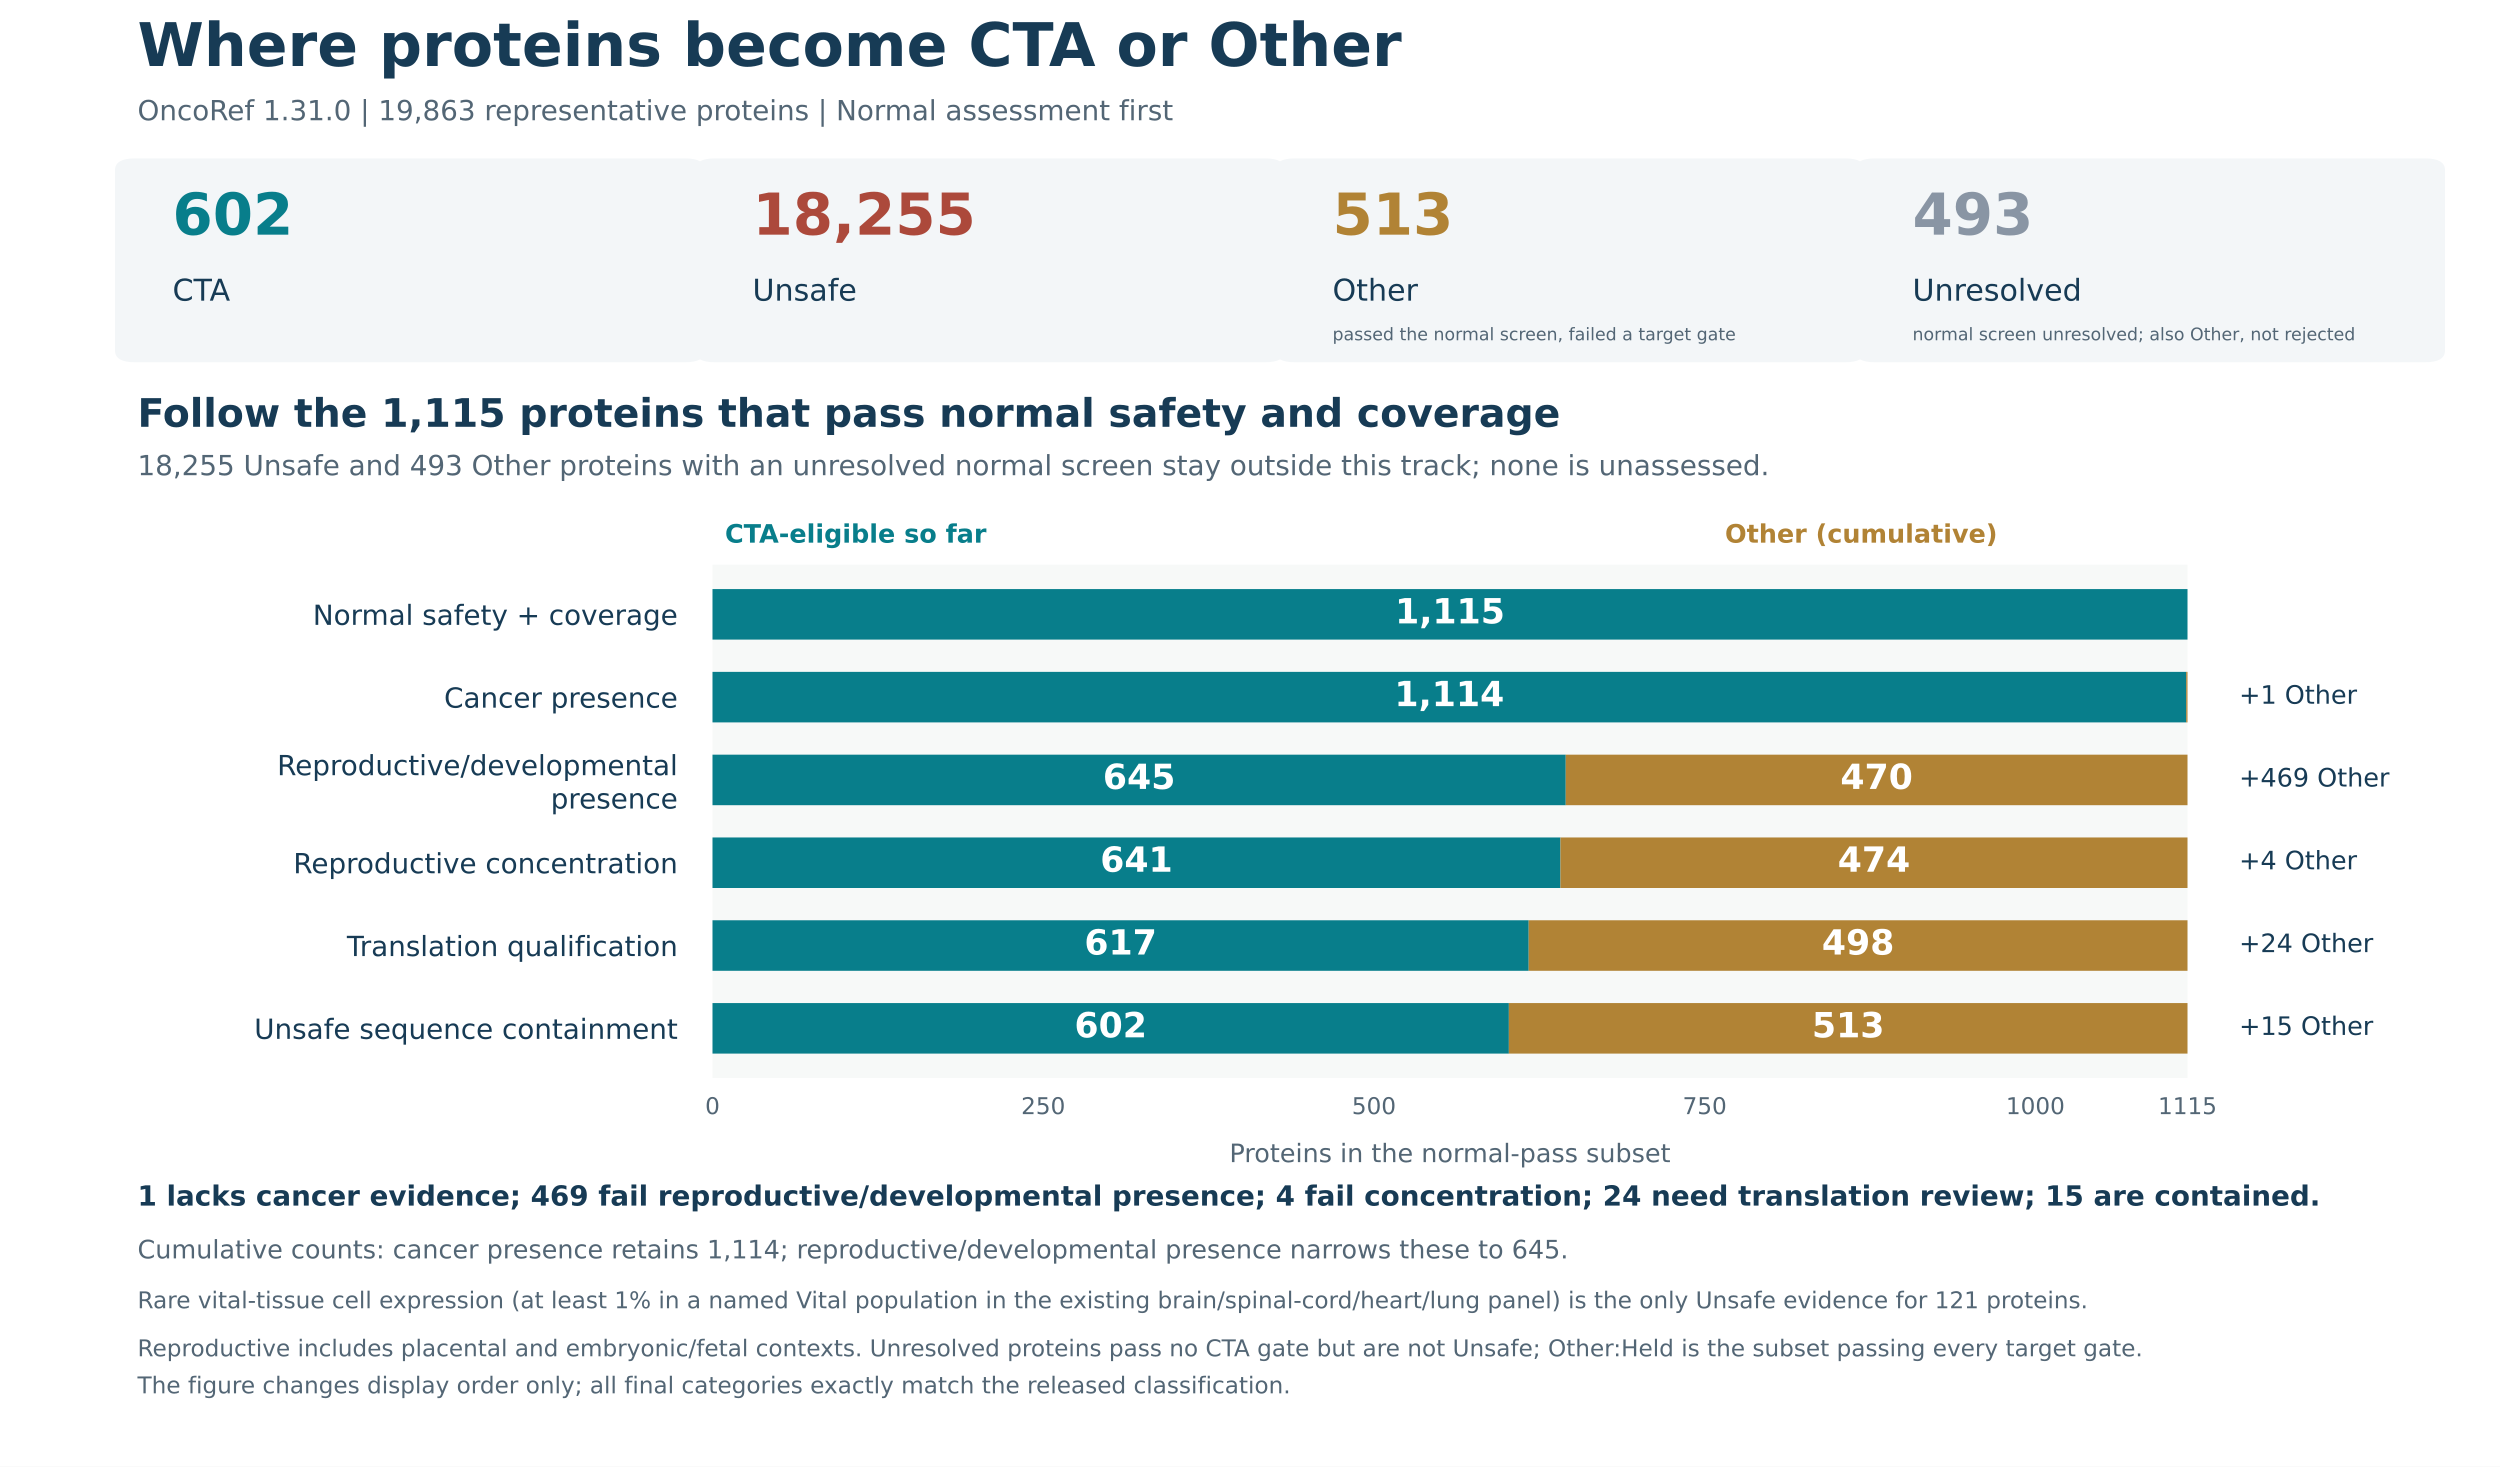
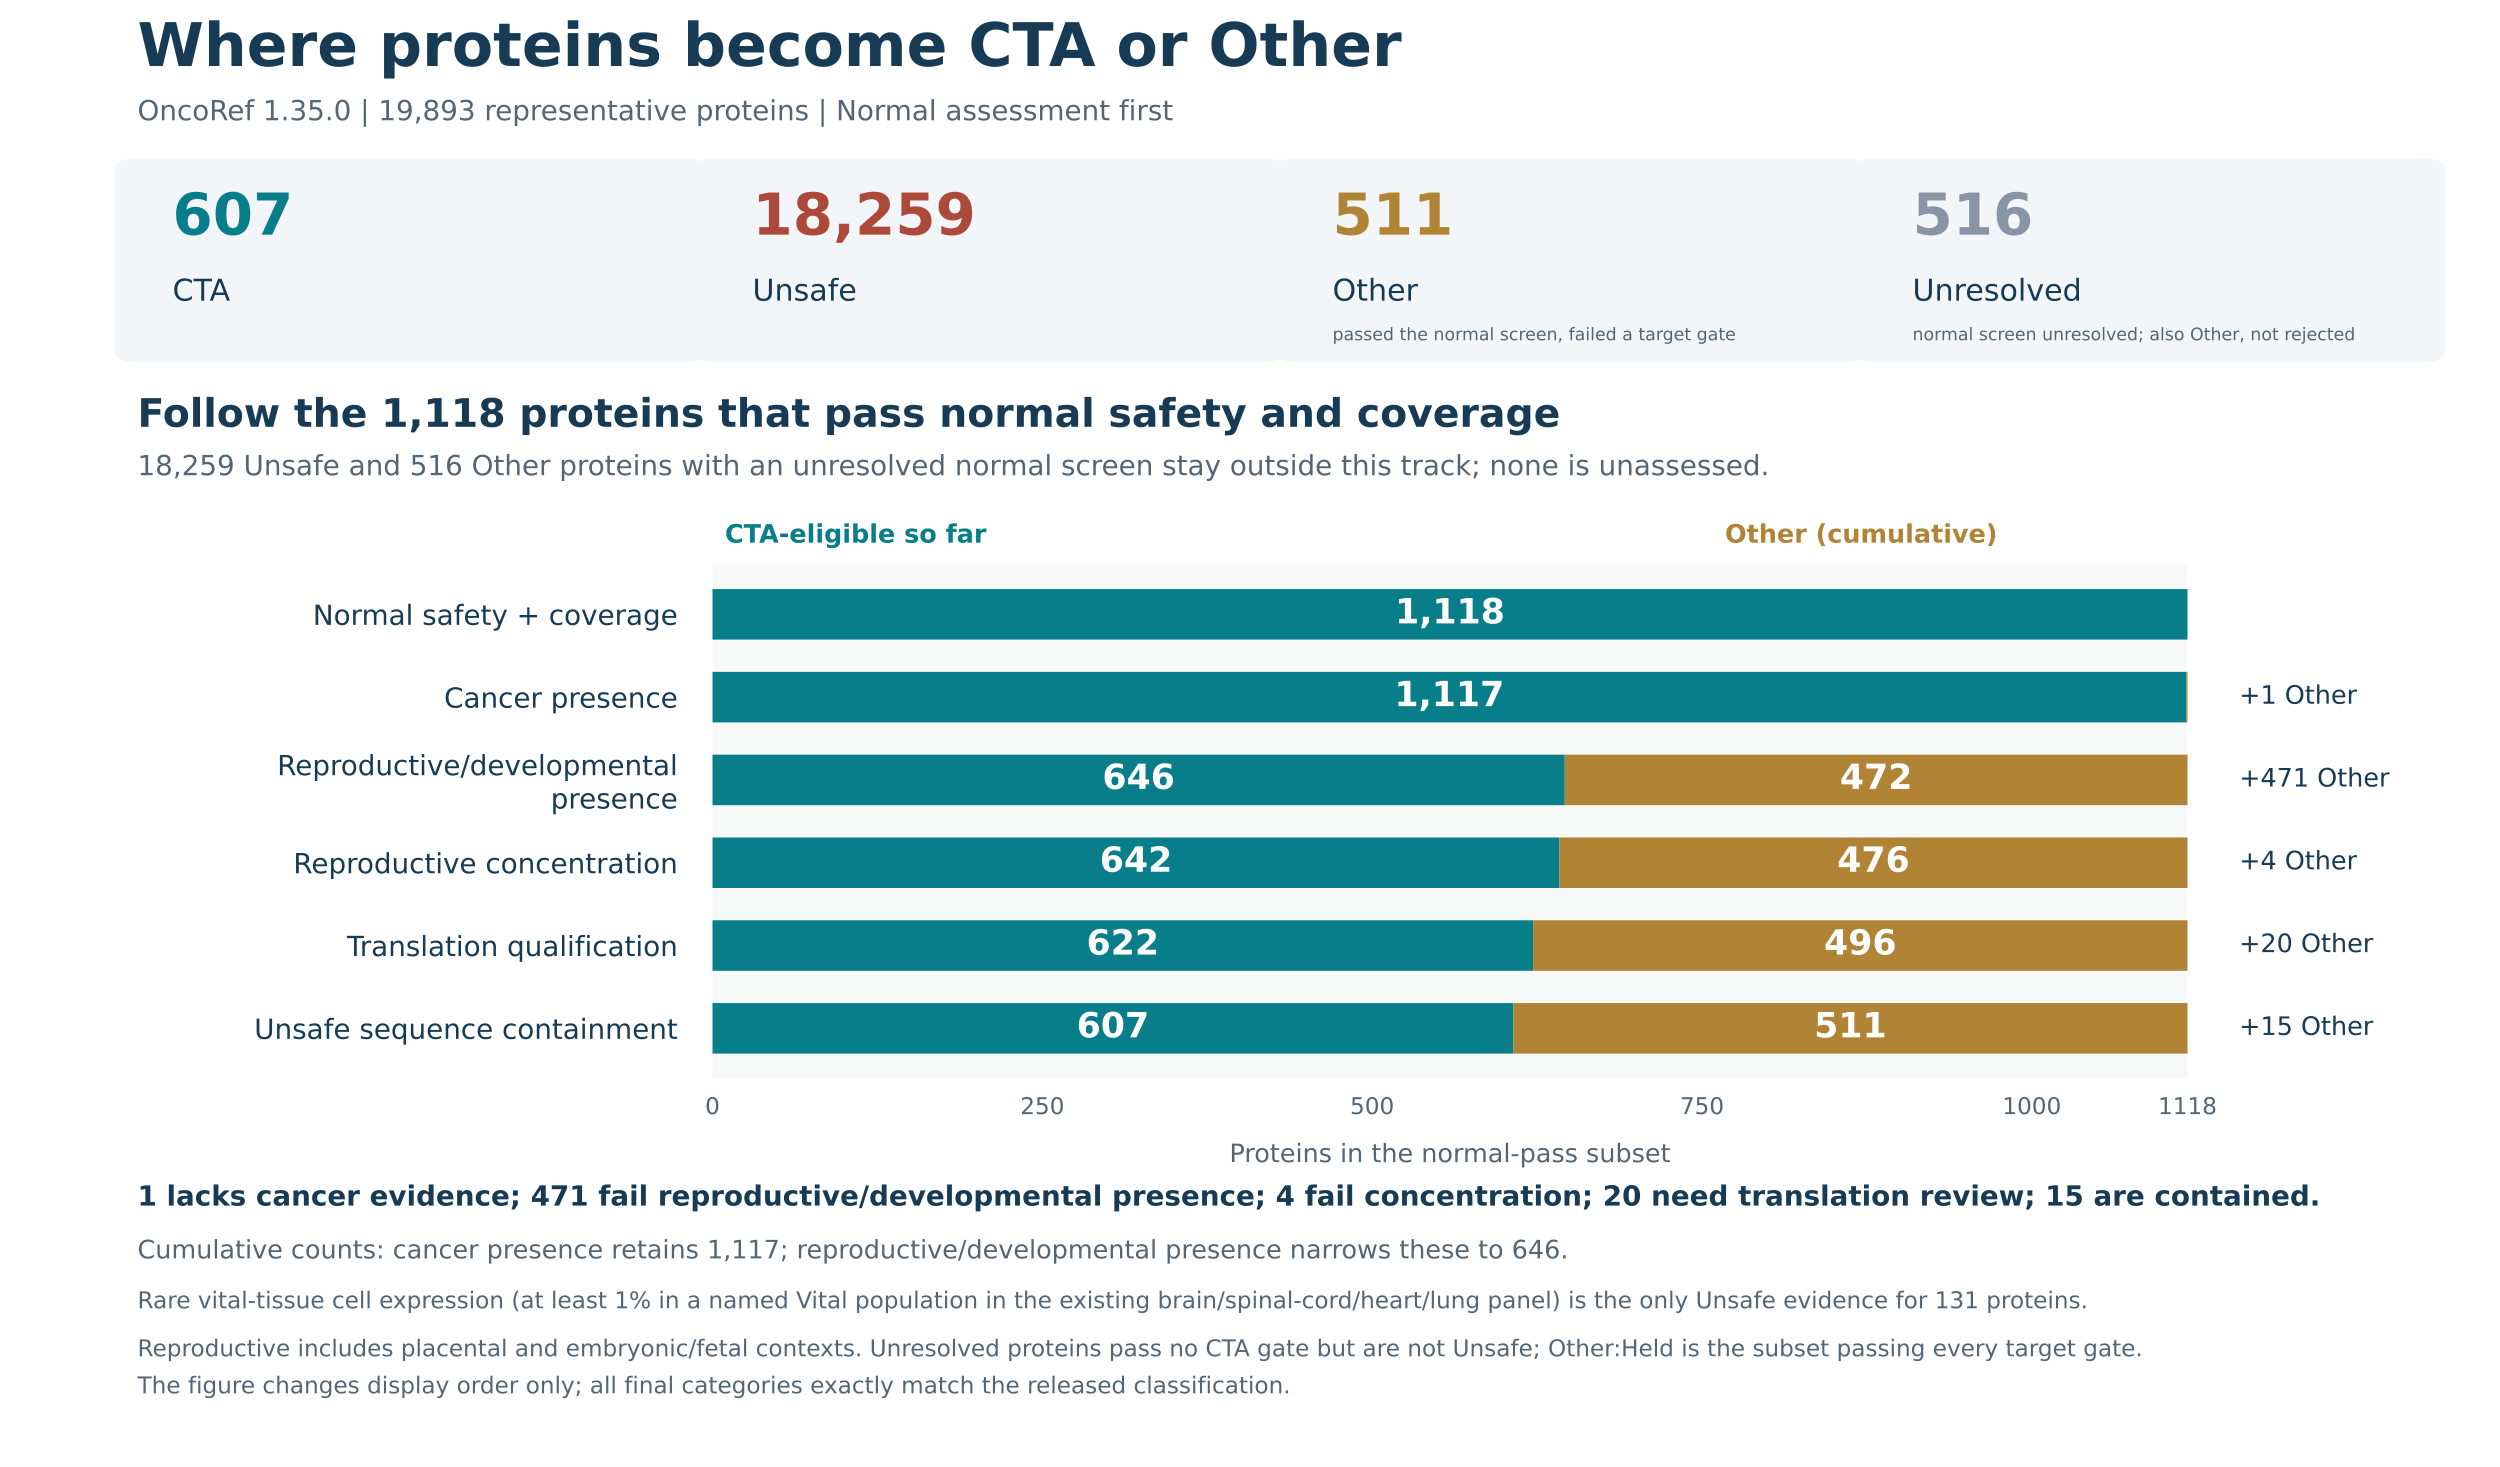
<svg xmlns="http://www.w3.org/2000/svg" width="1080pt" height="633.6pt" viewBox="0 0 1080 633.6" version="1.1">
  <defs>
    <style type="text/css">*{stroke-linejoin: round; stroke-linecap: butt}</style>
  </defs>
  <g id="figure_1">
    <g id="patch_1">
      <path d="M 0 633.6  L 1080 633.6  L 1080 0  L 0 0  z " style="fill: #ffffff" />
    </g>
    <g id="axes_1">
      <g id="patch_2">
        <path d="M 307.8 465.696  L 945 465.696  L 945 243.936  L 307.8 243.936  z " style="fill: #f7f9f8" />
      </g>
      <g id="patch_3">
        <path d="M 307.8 254.487  L 945 254.487  L 945 276.306  L 307.8 276.306  z " clip-path="url(#p9fcbca50c5)" style="fill: #087e8b" />
      </g>
      <g id="patch_4">
-         <path d="M 307.8 290.255  L 944.429 290.255  L 944.429 312.074  L 307.8 312.074  z " clip-path="url(#p9fcbca50c5)" style="fill: #087e8b" />
+         <path d="M 307.8 290.255  L 944.43 290.255  L 944.43 312.074  L 307.8 312.074  z " clip-path="url(#p9fcbca50c5)" style="fill: #087e8b" />
      </g>
      <g id="patch_5">
-         <path d="M 307.8 326.023  L 676.404 326.023  L 676.404 347.841  L 307.8 347.841  z " clip-path="url(#p9fcbca50c5)" style="fill: #087e8b" />
+         <path d="M 307.8 326.023  L 675.985 326.023  L 675.985 347.841  L 307.8 347.841  z " clip-path="url(#p9fcbca50c5)" style="fill: #087e8b" />
      </g>
      <g id="patch_6">
-         <path d="M 307.8 361.791  L 674.119 361.791  L 674.119 383.609  L 307.8 383.609  z " clip-path="url(#p9fcbca50c5)" style="fill: #087e8b" />
+         <path d="M 307.8 361.791  L 673.706 361.791  L 673.706 383.609  L 307.8 383.609  z " clip-path="url(#p9fcbca50c5)" style="fill: #087e8b" />
      </g>
      <g id="patch_7">
-         <path d="M 307.8 397.558  L 660.403 397.558  L 660.403 419.377  L 307.8 419.377  z " clip-path="url(#p9fcbca50c5)" style="fill: #087e8b" />
+         <path d="M 307.8 397.558  L 662.307 397.558  L 662.307 419.377  L 307.8 419.377  z " clip-path="url(#p9fcbca50c5)" style="fill: #087e8b" />
      </g>
      <g id="patch_8">
-         <path d="M 307.8 433.326  L 651.831 433.326  L 651.831 455.145  L 307.8 455.145  z " clip-path="url(#p9fcbca50c5)" style="fill: #087e8b" />
+         <path d="M 307.8 433.326  L 653.757 433.326  L 653.757 455.145  L 307.8 455.145  z " clip-path="url(#p9fcbca50c5)" style="fill: #087e8b" />
      </g>
      <g id="patch_9">
        <path d="M 945 254.487  L 945 254.487  L 945 276.306  L 945 276.306  z " clip-path="url(#p9fcbca50c5)" style="fill: #b18335" />
      </g>
      <g id="patch_10">
-         <path d="M 944.429 290.255  L 945 290.255  L 945 312.074  L 944.429 312.074  z " clip-path="url(#p9fcbca50c5)" style="fill: #b18335" />
+         <path d="M 944.43 290.255  L 945 290.255  L 945 312.074  L 944.43 312.074  z " clip-path="url(#p9fcbca50c5)" style="fill: #b18335" />
      </g>
      <g id="patch_11">
-         <path d="M 676.404 326.023  L 945 326.023  L 945 347.841  L 676.404 347.841  z " clip-path="url(#p9fcbca50c5)" style="fill: #b18335" />
+         <path d="M 675.985 326.023  L 945 326.023  L 945 347.841  L 675.985 347.841  z " clip-path="url(#p9fcbca50c5)" style="fill: #b18335" />
      </g>
      <g id="patch_12">
-         <path d="M 674.119 361.791  L 945 361.791  L 945 383.609  L 674.119 383.609  z " clip-path="url(#p9fcbca50c5)" style="fill: #b18335" />
+         <path d="M 673.706 361.791  L 945 361.791  L 945 383.609  L 673.706 383.609  z " clip-path="url(#p9fcbca50c5)" style="fill: #b18335" />
      </g>
      <g id="patch_13">
-         <path d="M 660.403 397.558  L 945 397.558  L 945 419.377  L 660.403 419.377  z " clip-path="url(#p9fcbca50c5)" style="fill: #b18335" />
+         <path d="M 662.307 397.558  L 945 397.558  L 945 419.377  L 662.307 419.377  z " clip-path="url(#p9fcbca50c5)" style="fill: #b18335" />
      </g>
      <g id="patch_14">
-         <path d="M 651.831 433.326  L 945 433.326  L 945 455.145  L 651.831 455.145  z " clip-path="url(#p9fcbca50c5)" style="fill: #b18335" />
+         <path d="M 653.757 433.326  L 945 433.326  L 945 455.145  L 653.757 455.145  z " clip-path="url(#p9fcbca50c5)" style="fill: #b18335" />
      </g>
      <g id="matplotlib.axis_1">
        <g id="xtick_1">
          <g id="line2d_1" />
          <g id="text_1">
            <text style="font-size: 10px; font-family: 'DejaVu Sans'; text-anchor: middle; fill: #536675" x="307.8" y="481.294" transform="rotate(-0 307.8 481.2937)">0</text>
          </g>
        </g>
        <g id="xtick_2">
          <g id="line2d_2" />
          <g id="text_2">
-             <text style="font-size: 10px; font-family: 'DejaVu Sans'; text-anchor: middle; fill: #536675" x="450.67" y="481.294" transform="rotate(-0 450.67 481.2937)">250</text>
+             <text style="font-size: 10px; font-family: 'DejaVu Sans'; text-anchor: middle; fill: #536675" x="450.287" y="481.294" transform="rotate(-0 450.2866 481.2937)">250</text>
          </g>
        </g>
        <g id="xtick_3">
          <g id="line2d_3" />
          <g id="text_3">
-             <text style="font-size: 10px; font-family: 'DejaVu Sans'; text-anchor: middle; fill: #536675" x="593.54" y="481.294" transform="rotate(-0 593.5399 481.2937)">500</text>
+             <text style="font-size: 10px; font-family: 'DejaVu Sans'; text-anchor: middle; fill: #536675" x="592.773" y="481.294" transform="rotate(-0 592.7732 481.2937)">500</text>
          </g>
        </g>
        <g id="xtick_4">
          <g id="line2d_4" />
          <g id="text_4">
-             <text style="font-size: 10px; font-family: 'DejaVu Sans'; text-anchor: middle; fill: #536675" x="736.41" y="481.294" transform="rotate(-0 736.4099 481.2937)">750</text>
+             <text style="font-size: 10px; font-family: 'DejaVu Sans'; text-anchor: middle; fill: #536675" x="735.26" y="481.294" transform="rotate(-0 735.2598 481.2937)">750</text>
          </g>
        </g>
        <g id="xtick_5">
          <g id="line2d_5" />
          <g id="text_5">
-             <text style="font-size: 10px; font-family: 'DejaVu Sans'; text-anchor: middle; fill: #536675" x="879.28" y="481.294" transform="rotate(-0 879.2798 481.2937)">1000</text>
+             <text style="font-size: 10px; font-family: 'DejaVu Sans'; text-anchor: middle; fill: #536675" x="877.746" y="481.294" transform="rotate(-0 877.7463 481.2937)">1000</text>
          </g>
        </g>
        <g id="xtick_6">
          <g id="line2d_6" />
          <g id="text_6">
-             <text style="font-size: 10px; font-family: 'DejaVu Sans'; text-anchor: middle; fill: #536675" x="945" y="481.294" transform="rotate(-0 945 481.2937)">1115</text>
+             <text style="font-size: 10px; font-family: 'DejaVu Sans'; text-anchor: middle; fill: #536675" x="945" y="481.294" transform="rotate(-0 945 481.2937)">1118</text>
          </g>
        </g>
        <g id="text_7">
          <text style="font-size: 11px; font-family: 'DejaVu Sans'; text-anchor: middle; fill: #536675" x="626.4" y="502.054" transform="rotate(-0 626.4 502.0543)">Proteins in the normal-pass subset</text>
        </g>
      </g>
      <g id="matplotlib.axis_2">
        <g id="ytick_1">
          <g id="line2d_7" />
          <g id="text_8">
            <text style="font-size: 12px; font-family: 'DejaVu Sans'; text-anchor: end; fill: #173b55" x="292.8" y="269.956" transform="rotate(-0 292.8 269.9557)">Normal safety + coverage</text>
          </g>
        </g>
        <g id="ytick_2">
          <g id="line2d_8" />
          <g id="text_9">
            <text style="font-size: 12px; font-family: 'DejaVu Sans'; text-anchor: end; fill: #173b55" x="292.8" y="305.723" transform="rotate(-0 292.8 305.723)">Cancer presence</text>
          </g>
        </g>
        <g id="ytick_3">
          <g id="line2d_9" />
          <g id="text_10">
            <text style="font-size: 12px; font-family: 'DejaVu Sans'; fill: #173b55" transform="translate(119.7469 334.8906)">Reproductive/developmental</text>
            <text style="font-size: 12px; font-family: 'DejaVu Sans'; fill: #173b55" transform="translate(237.9075 349.2929)">presence</text>
          </g>
        </g>
        <g id="ytick_4">
          <g id="line2d_10" />
          <g id="text_11">
            <text style="font-size: 12px; font-family: 'DejaVu Sans'; text-anchor: end; fill: #173b55" x="292.8" y="377.259" transform="rotate(-0 292.8 377.2589)">Reproductive concentration</text>
          </g>
        </g>
        <g id="ytick_5">
          <g id="line2d_11" />
          <g id="text_12">
            <text style="font-size: 12px; font-family: 'DejaVu Sans'; text-anchor: end; fill: #173b55" x="292.8" y="413.027" transform="rotate(-0 292.8 413.0267)">Translation qualification</text>
          </g>
        </g>
        <g id="ytick_6">
          <g id="line2d_12" />
          <g id="text_13">
            <text style="font-size: 12px; font-family: 'DejaVu Sans'; text-anchor: end; fill: #173b55" x="292.8" y="448.794" transform="rotate(-0 292.8 448.7944)">Unsafe sequence containment</text>
          </g>
        </g>
      </g>
      <g id="text_14">
-         <text style="font-weight: 700; font-size: 15px; font-family: 'DejaVu Sans'; text-anchor: middle; fill: #ffffff" x="626.4" y="269.293" transform="rotate(-0 626.4 269.2931)">1,115</text>
+         <text style="font-weight: 700; font-size: 15px; font-family: 'DejaVu Sans'; text-anchor: middle; fill: #ffffff" x="626.4" y="269.293" transform="rotate(-0 626.4 269.2931)">1,118</text>
      </g>
      <g id="text_15">
-         <text style="font-weight: 700; font-size: 15px; font-family: 'DejaVu Sans'; text-anchor: middle; fill: #ffffff" x="626.114" y="305.061" transform="rotate(-0 626.1143 305.0609)">1,114</text>
+         <text style="font-weight: 700; font-size: 15px; font-family: 'DejaVu Sans'; text-anchor: middle; fill: #ffffff" x="626.115" y="305.061" transform="rotate(-0 626.115 305.0609)">1,117</text>
      </g>
      <g id="text_16">
        <text style="font-size: 11px; font-family: 'DejaVu Sans'; text-anchor: start; fill: #173b55" x="967.302" y="304.022" transform="rotate(-0 967.302 304.0222)">+1 Other</text>
      </g>
      <g id="text_17">
-         <text style="font-weight: 700; font-size: 15px; font-family: 'DejaVu Sans'; text-anchor: middle; fill: #ffffff" x="492.102" y="340.829" transform="rotate(-0 492.1022 340.8286)">645</text>
+         <text style="font-weight: 700; font-size: 15px; font-family: 'DejaVu Sans'; text-anchor: middle; fill: #ffffff" x="491.893" y="340.829" transform="rotate(-0 491.8927 340.8286)">646</text>
      </g>
      <g id="text_18">
-         <text style="font-weight: 700; font-size: 15px; font-family: 'DejaVu Sans'; text-anchor: middle; fill: #ffffff" x="810.702" y="340.829" transform="rotate(-0 810.7022 340.8286)">470</text>
+         <text style="font-weight: 700; font-size: 15px; font-family: 'DejaVu Sans'; text-anchor: middle; fill: #ffffff" x="810.493" y="340.829" transform="rotate(-0 810.4927 340.8286)">472</text>
      </g>
      <g id="text_19">
-         <text style="font-size: 11px; font-family: 'DejaVu Sans'; text-anchor: start; fill: #173b55" x="967.302" y="339.79" transform="rotate(-0 967.302 339.79)">+469 Other</text>
+         <text style="font-size: 11px; font-family: 'DejaVu Sans'; text-anchor: start; fill: #173b55" x="967.302" y="339.79" transform="rotate(-0 967.302 339.79)">+471 Other</text>
      </g>
      <g id="text_20">
-         <text style="font-weight: 700; font-size: 15px; font-family: 'DejaVu Sans'; text-anchor: middle; fill: #ffffff" x="490.959" y="376.596" transform="rotate(-0 490.9593 376.5964)">641</text>
+         <text style="font-weight: 700; font-size: 15px; font-family: 'DejaVu Sans'; text-anchor: middle; fill: #ffffff" x="490.753" y="376.596" transform="rotate(-0 490.7528 376.5964)">642</text>
      </g>
      <g id="text_21">
-         <text style="font-weight: 700; font-size: 15px; font-family: 'DejaVu Sans'; text-anchor: middle; fill: #ffffff" x="809.559" y="376.596" transform="rotate(-0 809.5593 376.5964)">474</text>
+         <text style="font-weight: 700; font-size: 15px; font-family: 'DejaVu Sans'; text-anchor: middle; fill: #ffffff" x="809.353" y="376.596" transform="rotate(-0 809.3528 376.5964)">476</text>
      </g>
      <g id="text_22">
        <text style="font-size: 11px; font-family: 'DejaVu Sans'; text-anchor: start; fill: #173b55" x="967.302" y="375.558" transform="rotate(-0 967.302 375.5577)">+4 Other</text>
      </g>
      <g id="text_23">
-         <text style="font-weight: 700; font-size: 15px; font-family: 'DejaVu Sans'; text-anchor: middle; fill: #ffffff" x="484.102" y="412.364" transform="rotate(-0 484.1015 412.3641)">617</text>
+         <text style="font-weight: 700; font-size: 15px; font-family: 'DejaVu Sans'; text-anchor: middle; fill: #ffffff" x="485.053" y="412.364" transform="rotate(-0 485.0533 412.3641)">622</text>
      </g>
      <g id="text_24">
-         <text style="font-weight: 700; font-size: 15px; font-family: 'DejaVu Sans'; text-anchor: middle; fill: #ffffff" x="802.702" y="412.364" transform="rotate(-0 802.7015 412.3641)">498</text>
+         <text style="font-weight: 700; font-size: 15px; font-family: 'DejaVu Sans'; text-anchor: middle; fill: #ffffff" x="803.653" y="412.364" transform="rotate(-0 803.6533 412.3641)">496</text>
      </g>
      <g id="text_25">
-         <text style="font-size: 11px; font-family: 'DejaVu Sans'; text-anchor: start; fill: #173b55" x="967.302" y="411.325" transform="rotate(-0 967.302 411.3255)">+24 Other</text>
+         <text style="font-size: 11px; font-family: 'DejaVu Sans'; text-anchor: start; fill: #173b55" x="967.302" y="411.325" transform="rotate(-0 967.302 411.3255)">+20 Other</text>
      </g>
      <g id="text_26">
-         <text style="font-weight: 700; font-size: 15px; font-family: 'DejaVu Sans'; text-anchor: middle; fill: #ffffff" x="479.815" y="448.132" transform="rotate(-0 479.8154 448.1318)">602</text>
+         <text style="font-weight: 700; font-size: 15px; font-family: 'DejaVu Sans'; text-anchor: middle; fill: #ffffff" x="480.779" y="448.132" transform="rotate(-0 480.7787 448.1318)">607</text>
      </g>
      <g id="text_27">
-         <text style="font-weight: 700; font-size: 15px; font-family: 'DejaVu Sans'; text-anchor: middle; fill: #ffffff" x="798.415" y="448.132" transform="rotate(-0 798.4154 448.1318)">513</text>
+         <text style="font-weight: 700; font-size: 15px; font-family: 'DejaVu Sans'; text-anchor: middle; fill: #ffffff" x="799.379" y="448.132" transform="rotate(-0 799.3787 448.1318)">511</text>
      </g>
      <g id="text_28">
        <text style="font-size: 11px; font-family: 'DejaVu Sans'; text-anchor: start; fill: #173b55" x="967.302" y="447.093" transform="rotate(-0 967.302 447.0932)">+15 Other</text>
      </g>
    </g>
    <g id="patch_15">
      <path d="M 58.32 156.499  L 295.92 156.499  Q 304.56 156.499 304.56 151.43  L 304.56 73.498  Q 304.56 68.429 295.92 68.429  L 58.32 68.429  Q 49.68 68.429 49.68 73.498  L 49.68 151.43  Q 49.68 156.499 58.32 156.499  z " style="fill: #f3f6f8" />
    </g>
    <g id="patch_16">
      <path d="M 308.88 156.499  L 546.48 156.499  Q 555.12 156.499 555.12 151.43  L 555.12 73.498  Q 555.12 68.429 546.48 68.429  L 308.88 68.429  Q 300.24 68.429 300.24 73.498  L 300.24 151.43  Q 300.24 156.499 308.88 156.499  z " style="fill: #f3f6f8" />
    </g>
    <g id="patch_17">
      <path d="M 559.44 156.499  L 797.04 156.499  Q 805.68 156.499 805.68 151.43  L 805.68 73.498  Q 805.68 68.429 797.04 68.429  L 559.44 68.429  Q 550.8 68.429 550.8 73.498  L 550.8 151.43  Q 550.8 156.499 559.44 156.499  z " style="fill: #f3f6f8" />
    </g>
    <g id="patch_18">
      <path d="M 810 156.499  L 1047.6 156.499  Q 1056.24 156.499 1056.24 151.43  L 1056.24 73.498  Q 1056.24 68.429 1047.6 68.429  L 810 68.429  Q 801.36 68.429 801.36 73.498  L 801.36 151.43  Q 801.36 156.499 810 156.499  z " style="fill: #f3f6f8" />
    </g>
    <g id="text_29">
      <text style="font-weight: 700; font-size: 26px; font-family: 'DejaVu Sans'; text-anchor: start; fill: #173b55" x="59.4" y="28.512" transform="rotate(-0 59.4 28.512)">Where proteins become CTA or Other</text>
    </g>
    <g id="text_30">
-       <text style="font-size: 12px; font-family: 'DejaVu Sans'; text-anchor: start; fill: #536675" x="59.4" y="51.955" transform="rotate(-0 59.4 51.9552)">OncoRef 1.31.0  |  19,863 representative proteins  |  Normal assessment first</text>
+       <text style="font-size: 12px; font-family: 'DejaVu Sans'; text-anchor: start; fill: #536675" x="59.4" y="51.955" transform="rotate(-0 59.4 51.9552)">OncoRef 1.35.0  |  19,893 representative proteins  |  Normal assessment first</text>
    </g>
    <g id="text_31">
-       <text style="font-weight: 700; font-size: 25px; font-family: 'DejaVu Sans'; text-anchor: start; fill: #087e8b" x="74.52" y="101.376" transform="rotate(-0 74.52 101.376)">602</text>
+       <text style="font-weight: 700; font-size: 25px; font-family: 'DejaVu Sans'; text-anchor: start; fill: #087e8b" x="74.52" y="101.376" transform="rotate(-0 74.52 101.376)">607</text>
    </g>
    <g id="text_32">
      <text style="font-size: 13px; font-family: 'DejaVu Sans'; text-anchor: start; fill: #173b55" x="74.52" y="129.888" transform="rotate(-0 74.52 129.888)">CTA</text>
    </g>
    <g id="text_33">
-       <text style="font-weight: 700; font-size: 25px; font-family: 'DejaVu Sans'; text-anchor: start; fill: #ac493b" x="325.08" y="101.376" transform="rotate(-0 325.08 101.376)">18,255</text>
+       <text style="font-weight: 700; font-size: 25px; font-family: 'DejaVu Sans'; text-anchor: start; fill: #ac493b" x="325.08" y="101.376" transform="rotate(-0 325.08 101.376)">18,259</text>
    </g>
    <g id="text_34">
      <text style="font-size: 13px; font-family: 'DejaVu Sans'; text-anchor: start; fill: #173b55" x="325.08" y="129.888" transform="rotate(-0 325.08 129.888)">Unsafe</text>
    </g>
    <g id="text_35">
-       <text style="font-weight: 700; font-size: 25px; font-family: 'DejaVu Sans'; text-anchor: start; fill: #b18335" x="575.64" y="101.376" transform="rotate(-0 575.64 101.376)">513</text>
+       <text style="font-weight: 700; font-size: 25px; font-family: 'DejaVu Sans'; text-anchor: start; fill: #b18335" x="575.64" y="101.376" transform="rotate(-0 575.64 101.376)">511</text>
    </g>
    <g id="text_36">
      <text style="font-size: 13px; font-family: 'DejaVu Sans'; text-anchor: start; fill: #173b55" x="575.64" y="129.888" transform="rotate(-0 575.64 129.888)">Other</text>
    </g>
    <g id="text_37">
      <text style="font-size: 7.5px; font-family: 'DejaVu Sans'; text-anchor: start; fill: #536675" x="575.64" y="146.995" transform="rotate(-0 575.64 146.9952)">passed the normal screen, failed a target gate</text>
    </g>
    <g id="text_38">
-       <text style="font-weight: 700; font-size: 25px; font-family: 'DejaVu Sans'; text-anchor: start; fill: #8995a4" x="826.2" y="101.376" transform="rotate(-0 826.2 101.376)">493</text>
+       <text style="font-weight: 700; font-size: 25px; font-family: 'DejaVu Sans'; text-anchor: start; fill: #8995a4" x="826.2" y="101.376" transform="rotate(-0 826.2 101.376)">516</text>
    </g>
    <g id="text_39">
      <text style="font-size: 13px; font-family: 'DejaVu Sans'; text-anchor: start; fill: #173b55" x="826.2" y="129.888" transform="rotate(-0 826.2 129.888)">Unresolved</text>
    </g>
    <g id="text_40">
      <text style="font-size: 7.5px; font-family: 'DejaVu Sans'; text-anchor: start; fill: #536675" x="826.2" y="146.995" transform="rotate(-0 826.2 146.9952)">normal screen unresolved; also Other, not rejected</text>
    </g>
    <g id="text_41">
-       <text style="font-weight: 700; font-size: 17px; font-family: 'DejaVu Sans'; text-anchor: start; fill: #173b55" x="59.4" y="184.378" transform="rotate(-0 59.4 184.3776)">Follow the 1,115 proteins that pass normal safety and coverage</text>
+       <text style="font-weight: 700; font-size: 17px; font-family: 'DejaVu Sans'; text-anchor: start; fill: #173b55" x="59.4" y="184.378" transform="rotate(-0 59.4 184.3776)">Follow the 1,118 proteins that pass normal safety and coverage</text>
    </g>
    <g id="text_42">
-       <text style="font-size: 12px; font-family: 'DejaVu Sans'; text-anchor: start; fill: #536675" x="59.4" y="205.286" transform="rotate(-0 59.4 205.2864)">18,255 Unsafe and 493 Other proteins with an unresolved normal screen stay outside this track; none is unassessed.</text>
+       <text style="font-size: 12px; font-family: 'DejaVu Sans'; text-anchor: start; fill: #536675" x="59.4" y="205.286" transform="rotate(-0 59.4 205.2864)">18,259 Unsafe and 516 Other proteins with an unresolved normal screen stay outside this track; none is unassessed.</text>
    </g>
    <g id="text_43">
      <text style="font-weight: 700; font-size: 11px; font-family: 'DejaVu Sans'; text-anchor: start; fill: #087e8b" x="313.2" y="234.432" transform="rotate(-0 313.2 234.432)">CTA-eligible so far</text>
    </g>
    <g id="text_44">
      <text style="font-weight: 700; font-size: 11px; font-family: 'DejaVu Sans'; text-anchor: start; fill: #b18335" x="745.2" y="234.432" transform="rotate(-0 745.2 234.432)">Other (cumulative)</text>
    </g>
    <g id="text_45">
-       <text style="font-weight: 700; font-size: 12px; font-family: 'DejaVu Sans'; text-anchor: start; fill: #173b55" x="59.4" y="520.819" transform="rotate(-0 59.4 520.8192)">1 lacks cancer evidence; 469 fail reproductive/developmental presence; 4 fail concentration; 24 need translation review; 15 are contained.</text>
+       <text style="font-weight: 700; font-size: 12px; font-family: 'DejaVu Sans'; text-anchor: start; fill: #173b55" x="59.4" y="520.819" transform="rotate(-0 59.4 520.8192)">1 lacks cancer evidence; 471 fail reproductive/developmental presence; 4 fail concentration; 20 need translation review; 15 are contained.</text>
    </g>
    <g id="text_46">
-       <text style="font-size: 11px; font-family: 'DejaVu Sans'; text-anchor: start; fill: #536675" x="59.4" y="543.629" transform="rotate(-0 59.4 543.6288)">Cumulative counts: cancer presence retains 1,114; reproductive/developmental presence narrows these to 645.</text>
+       <text style="font-size: 11px; font-family: 'DejaVu Sans'; text-anchor: start; fill: #536675" x="59.4" y="543.629" transform="rotate(-0 59.4 543.6288)">Cumulative counts: cancer presence retains 1,117; reproductive/developmental presence narrows these to 646.</text>
    </g>
    <g id="text_47">
-       <text style="font-size: 10px; font-family: 'DejaVu Sans'; text-anchor: start; fill: #536675" x="59.4" y="565.171" transform="rotate(-0 59.4 565.1712)">Rare vital-tissue cell expression (at least 1% in a named Vital population in the existing brain/spinal-cord/heart/lung panel) is the only Unsafe evidence for 121 proteins.</text>
+       <text style="font-size: 10px; font-family: 'DejaVu Sans'; text-anchor: start; fill: #536675" x="59.4" y="565.171" transform="rotate(-0 59.4 565.1712)">Rare vital-tissue cell expression (at least 1% in a named Vital population in the existing brain/spinal-cord/heart/lung panel) is the only Unsafe evidence for 131 proteins.</text>
    </g>
    <g id="text_48">
      <text style="font-size: 10px; font-family: 'DejaVu Sans'; fill: #536675" transform="translate(59.4 585.92)">Reproductive includes placental and embryonic/fetal contexts. Unresolved proteins pass no CTA gate but are not Unsafe; Other:Held is the subset passing every target gate.</text>
      <text style="font-size: 10px; font-family: 'DejaVu Sans'; fill: #536675" transform="translate(59.4 601.92)">The figure changes display order only; all final categories exactly match the released classification.</text>
    </g>
  </g>
  <defs>
    <clipPath id="p9fcbca50c5">
      <rect x="307.8" y="243.936" width="637.2" height="221.76" />
    </clipPath>
  </defs>
</svg>
